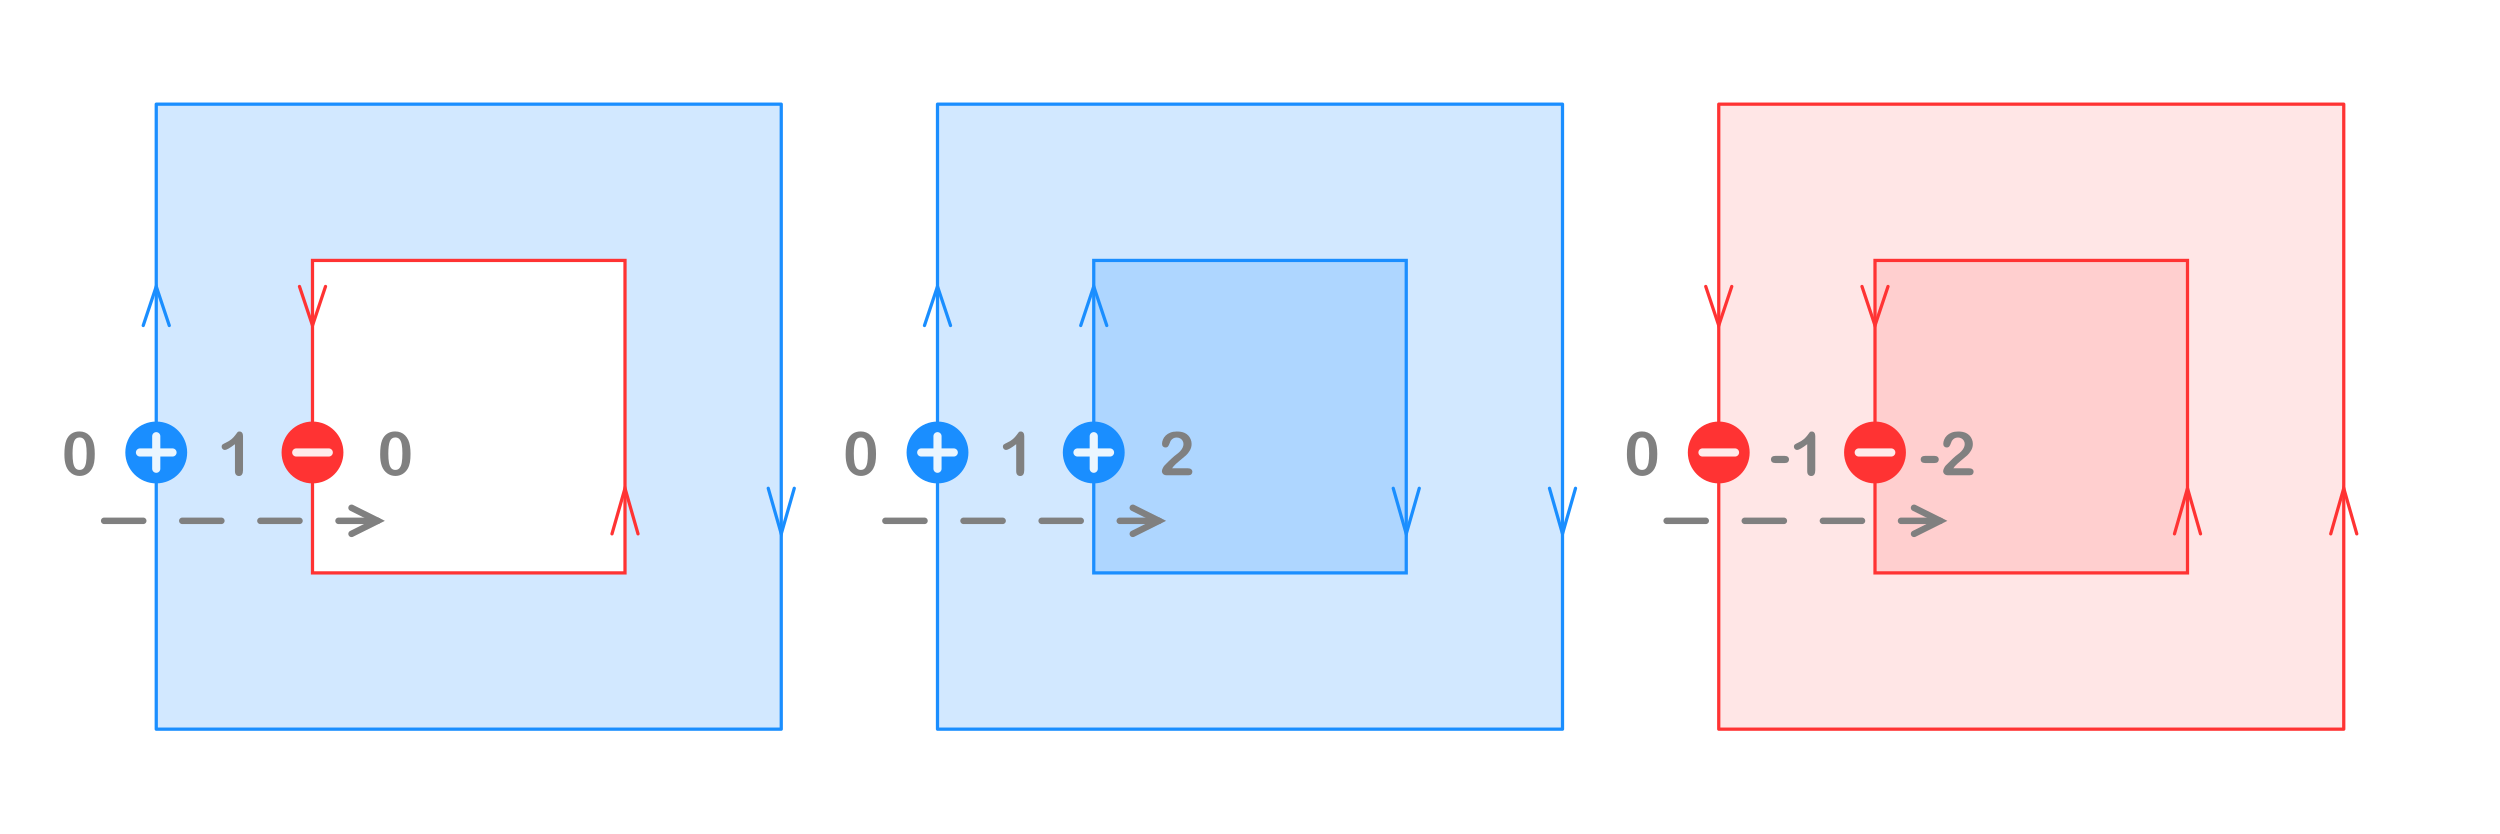
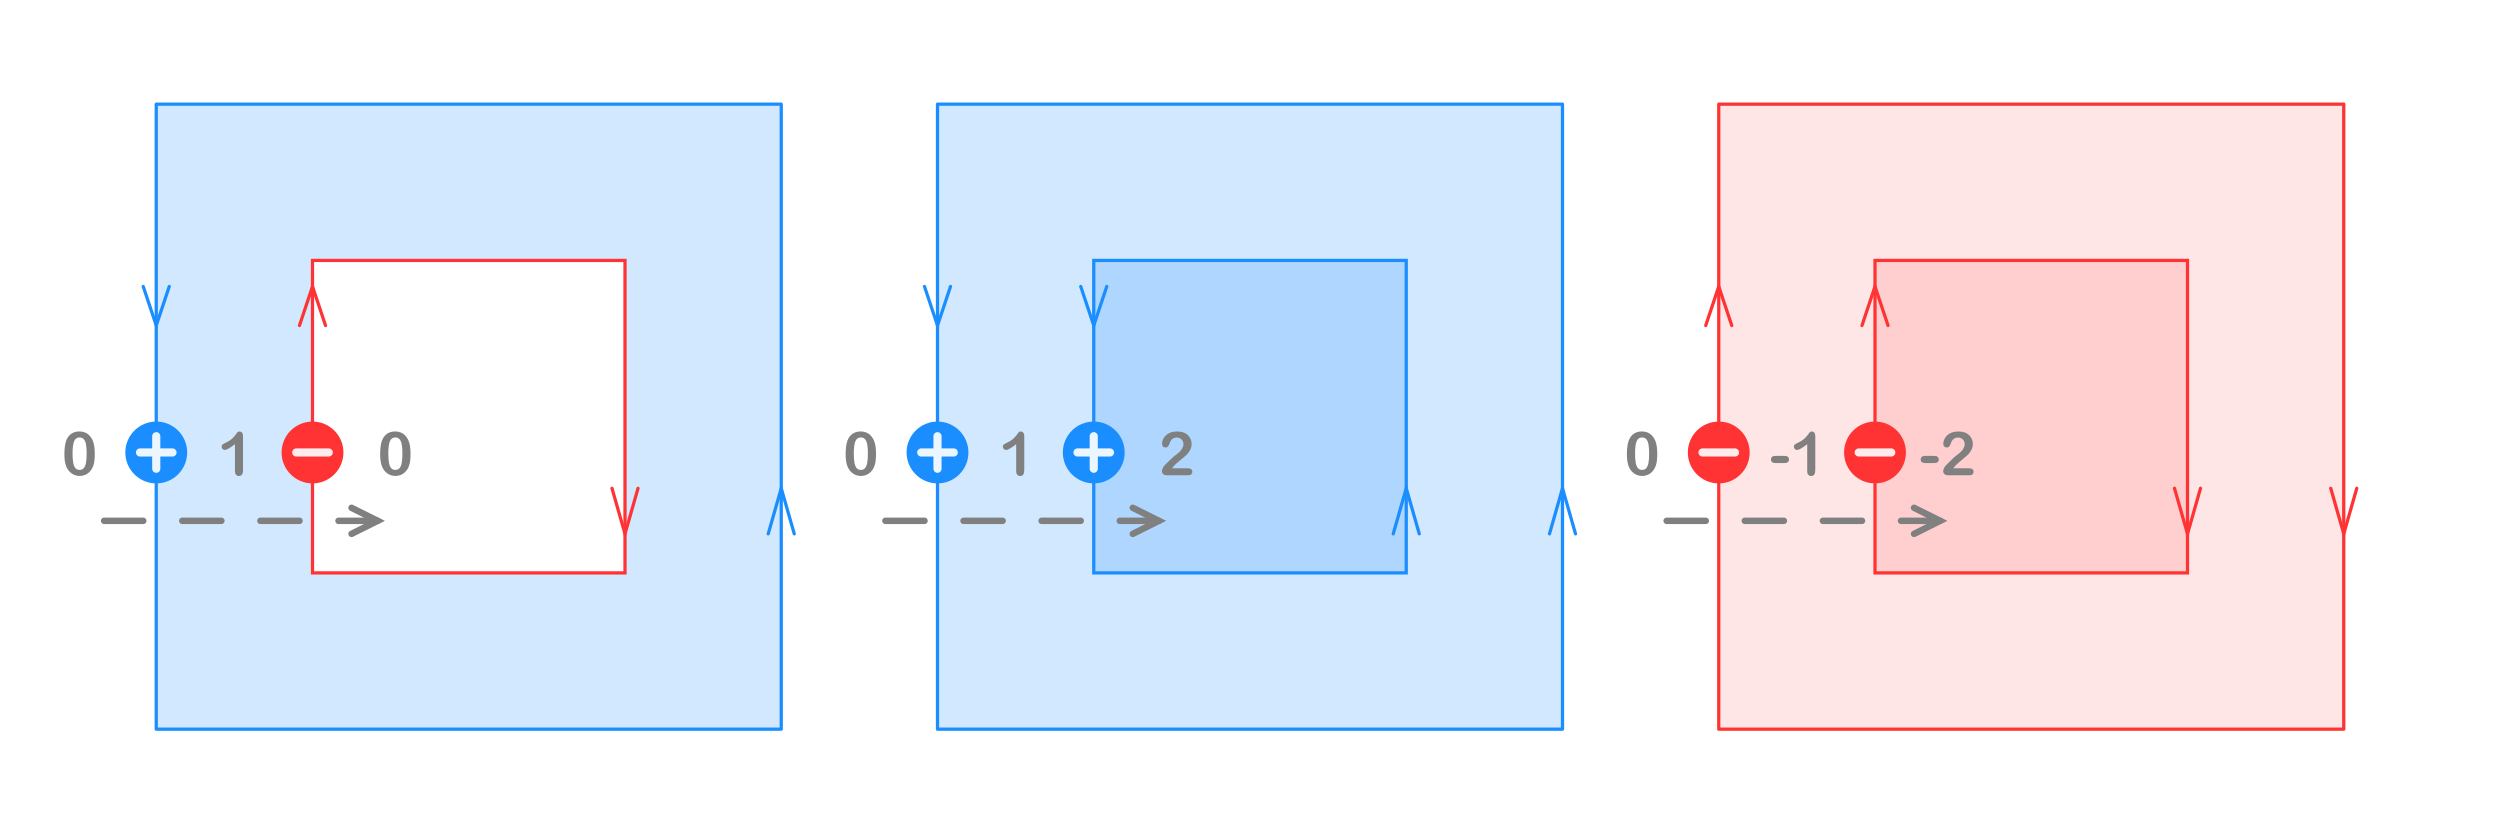
<svg xmlns="http://www.w3.org/2000/svg" width="1536" height="512" viewBox="0 0 1536 512" version="1.1" id="svg5">
  <defs id="defs2" />
  <g id="layer1">
    <path id="path10" style="fill:none;fill-opacity:0.2;stroke:#1a8eff;stroke-width:2;stroke-linecap:round;stroke-linejoin:round;stroke-miterlimit:16;stroke-dasharray:none;stroke-opacity:1;paint-order:fill markers stroke" d="M 576,64 V 448 H 960 V 64 Z" />
    <rect style="fill:#1e8cff;fill-opacity:0.2;stroke:#1a8eff;stroke-width:2;stroke-linecap:round;stroke-miterlimit:16;stroke-dasharray:none;stroke-opacity:1" id="rect13" width="192" height="192" x="672" y="160" />
    <path id="rect3" style="fill:#1e8cff;fill-opacity:0.2;stroke:none;stroke-width:4;stroke-linecap:round;stroke-linejoin:round;stroke-miterlimit:16;stroke-dasharray:none;stroke-opacity:1;paint-order:fill markers stroke" d="M 576,64 V 448 H 960 V 64 Z" />
    <path id="path29" style="fill:#ff0000;fill-opacity:0.098;stroke:none;stroke-width:4;stroke-linecap:round;stroke-linejoin:round;stroke-miterlimit:16;stroke-dasharray:none;stroke-opacity:1;paint-order:fill markers stroke" d="m 1056,64 v 384 h 384 V 64 Z" />
    <rect style="fill:#ff0000;fill-opacity:0.098;stroke:#ff3333;stroke-width:2;stroke-linecap:round;stroke-miterlimit:16;stroke-dasharray:none;stroke-opacity:1" id="rect33" width="192" height="192" x="1152" y="160" />
    <path id="rect2" style="fill:#1e8cff;stroke:none;stroke-width:2;stroke-linecap:round;stroke-linejoin:round;stroke-miterlimit:16;stroke-dasharray:none;stroke-opacity:1;paint-order:fill markers stroke;fill-opacity:0.2" d="M 96,64 V 448 H 480 V 64 Z m 96,96 H 384 V 352 H 192 Z" />
-     <path style="fill:none;fill-opacity:0.056;stroke:#1a8eff;stroke-width:2;stroke-linecap:round;stroke-linejoin:miter;stroke-dasharray:none;stroke-opacity:1;paint-order:fill markers stroke" d="m 104,200 -8,-24 -8,24" id="path7" />
+     <path style="fill:none;fill-opacity:0.056;stroke:#1a8eff;stroke-width:2;stroke-linecap:round;stroke-linejoin:miter;stroke-dasharray:none;stroke-opacity:1;paint-order:fill markers stroke" d="m 104,176 -8,24 -8,-24" id="path7" />
    <circle style="fill:#1a8eff;fill-opacity:1;stroke:#1a8eff;stroke-width:6;stroke-linecap:round;stroke-linejoin:round;stroke-miterlimit:16;stroke-dasharray:none;stroke-dashoffset:0;stroke-opacity:1;paint-order:fill markers stroke" id="path25" cx="96" cy="278" r="16" />
-     <path style="fill:none;fill-opacity:0.056;stroke:#ff3333;stroke-width:2;stroke-linecap:round;stroke-linejoin:miter;stroke-dasharray:none;stroke-opacity:1;paint-order:fill markers stroke" d="m 392,328 -8,-28 -8,28" id="path6" />
+     <path style="fill:none;fill-opacity:0.056;stroke:#ff3333;stroke-width:2;stroke-linecap:round;stroke-linejoin:miter;stroke-dasharray:none;stroke-opacity:1;paint-order:fill markers stroke" d="m 392,300 -8,28 -8,-28" id="path6" />
    <path id="path1" style="fill:none;fill-opacity:0.2;stroke:#1a8eff;stroke-width:2;stroke-linecap:round;stroke-linejoin:round;stroke-miterlimit:16;stroke-dasharray:none;stroke-opacity:1;paint-order:fill markers stroke" d="M 96,64 V 448 H 480 V 64 Z" />
    <g id="g1" style="fill:#1a8eff;fill-opacity:1;stroke:#ebf6ff;stroke-width:5;stroke-dasharray:none;stroke-opacity:1" transform="translate(0,-10)">
      <path style="fill:#1a8eff;fill-opacity:1;stroke:#ebf6ff;stroke-width:5;stroke-linecap:round;stroke-linejoin:miter;stroke-dasharray:none;stroke-opacity:1" d="m 96,278 v 20" id="path26" />
      <path style="fill:#1a8eff;fill-opacity:1;stroke:#ebf6ff;stroke-width:5;stroke-linecap:round;stroke-linejoin:miter;stroke-dasharray:none;stroke-opacity:1" d="m 86,288 h 20" id="path27" />
    </g>
    <rect style="fill:none;fill-opacity:1;stroke:#ff3333;stroke-width:2;stroke-linecap:round;stroke-miterlimit:16;stroke-dasharray:none;stroke-opacity:1" id="rect1" width="192" height="192" x="192" y="160" />
-     <path style="fill:none;fill-opacity:0.056;stroke:#ff3333;stroke-width:2;stroke-linecap:round;stroke-linejoin:miter;stroke-dasharray:none;stroke-opacity:1;paint-order:fill markers stroke" d="m 200,176 -8,24 -8,-24" id="path2" />
+     <path style="fill:none;fill-opacity:0.056;stroke:#ff3333;stroke-width:2;stroke-linecap:round;stroke-linejoin:miter;stroke-dasharray:none;stroke-opacity:1;paint-order:fill markers stroke" d="m 200,200 -8,-24 -8,24" id="path2" />
    <g id="g5" transform="translate(96,-10)" style="fill:#ff3333;fill-opacity:1;stroke:#ff3333;stroke-opacity:1">
      <circle style="fill:#ff3333;fill-opacity:1;stroke:#ff3333;stroke-width:6;stroke-linecap:round;stroke-linejoin:round;stroke-miterlimit:16;stroke-dasharray:none;stroke-dashoffset:0;stroke-opacity:1;paint-order:fill markers stroke" id="circle2" cx="96" cy="288" r="16" />
      <g id="g4" style="fill:#ff3333;fill-opacity:1;stroke:#ff3333;stroke-width:5;stroke-dasharray:none;stroke-opacity:1">
        <path style="fill:#ff3333;fill-opacity:1;stroke:#ffebeb;stroke-width:5;stroke-linecap:round;stroke-linejoin:miter;stroke-dasharray:none;stroke-opacity:1" d="m 86,288 h 20" id="path4" />
      </g>
    </g>
    <path style="font-size:37.333px;line-height:1.25;font-family:'Arial Rounded MT Bold';-inkscape-font-specification:'Arial Rounded MT Bold, ';word-spacing:0px;direction:rtl;fill:#808080" d="m 58.232,278.893 q 0,2.99 -0.365,5.141 -0.365,2.151 -1.349,3.901 -1.24,2.151 -3.208,3.318 -1.969,1.167 -4.375,1.167 -2.771,0 -4.977,-1.568 -2.187,-1.568 -3.299,-4.339 -0.565,-1.513 -0.839,-3.336 -0.255,-1.841 -0.255,-3.974 0,-2.753 0.292,-4.958 0.292,-2.206 0.911,-3.792 1.076,-2.625 3.117,-3.992 2.06,-1.385 4.904,-1.385 1.878,0 3.409,0.62 1.531,0.602 2.68,1.786 1.167,1.167 1.969,2.898 1.385,3.008 1.385,8.513 z m -4.995,-0.365 q 0,-3.336 -0.401,-5.451 -0.401,-2.133 -1.349,-3.208 -0.948,-1.094 -2.625,-1.094 -2.406,0 -3.354,2.424 -0.93,2.424 -0.93,7.474 0,3.427 0.401,5.615 0.401,2.188 1.349,3.318 0.948,1.112 2.57,1.112 1.677,0 2.625,-1.167 0.948,-1.167 1.331,-3.336 0.383,-2.169 0.383,-5.687 z" id="text2" aria-label="0" />
    <path style="font-size:37.333px;line-height:1.25;font-family:'Arial Rounded MT Bold';-inkscape-font-specification:'Arial Rounded MT Bold, ';word-spacing:0px;direction:rtl;fill:#808080" d="m 144.352,289.503 v -16.589 q -4.63,3.555 -6.234,3.555 -0.766,0 -1.367,-0.602 -0.583,-0.62 -0.583,-1.422 0,-0.93 0.583,-1.367 0.583,-0.438 2.06,-1.13 2.206,-1.039 3.518,-2.187 1.331,-1.148 2.352,-2.57 1.021,-1.422 1.331,-1.75 0.31,-0.328 1.167,-0.328 0.966,0 1.549,0.747 0.583,0.747 0.583,2.06 v 20.872 q 0,3.664 -2.497,3.664 -1.112,0 -1.786,-0.747 -0.674,-0.747 -0.674,-2.206 z" id="text3" aria-label="1" />
    <path style="font-size:37.333px;line-height:1.25;font-family:'Arial Rounded MT Bold';-inkscape-font-specification:'Arial Rounded MT Bold, ';word-spacing:0px;direction:rtl;fill:#808080" d="m 252.232,278.893 q 0,2.99 -0.365,5.141 -0.365,2.151 -1.349,3.901 -1.24,2.151 -3.208,3.318 -1.969,1.167 -4.375,1.167 -2.771,0 -4.977,-1.568 -2.188,-1.568 -3.299,-4.339 -0.565,-1.513 -0.839,-3.336 -0.255,-1.841 -0.255,-3.974 0,-2.753 0.292,-4.958 0.292,-2.206 0.911,-3.792 1.076,-2.625 3.117,-3.992 2.06,-1.385 4.904,-1.385 1.878,0 3.409,0.62 1.531,0.602 2.68,1.786 1.167,1.167 1.969,2.898 1.385,3.008 1.385,8.513 z m -4.995,-0.365 q 0,-3.336 -0.401,-5.451 -0.401,-2.133 -1.349,-3.208 -0.948,-1.094 -2.625,-1.094 -2.406,0 -3.354,2.424 -0.93,2.424 -0.93,7.474 0,3.427 0.401,5.615 0.401,2.188 1.349,3.318 0.948,1.112 2.57,1.112 1.677,0 2.625,-1.167 0.948,-1.167 1.331,-3.336 0.383,-2.169 0.383,-5.687 z" id="text4" aria-label="0" />
    <g id="g6" style="stroke:#808080">
      <path style="fill:#d3d3d3;stroke:#808080;stroke-width:4;stroke-linecap:round;stroke-linejoin:miter;stroke-dasharray:24, 24;stroke-dashoffset:0;stroke-opacity:1" d="M 232,320 H 56" id="path11" />
      <path style="fill:none;stroke:#808080;stroke-width:4;stroke-linecap:round;stroke-linejoin:miter;stroke-opacity:1;stroke-dasharray:none" d="m 216,312 16,8 -16,8" id="path5" />
    </g>
-     <path style="fill:none;fill-opacity:0.056;stroke:#1a8eff;stroke-width:2;stroke-linecap:round;stroke-linejoin:miter;stroke-dasharray:none;stroke-opacity:1;paint-order:fill markers stroke" d="m 488,300 -8,28 -8,-28" id="path8" />
-     <path style="fill:none;fill-opacity:0.056;stroke:#1a8eff;stroke-width:2;stroke-linecap:round;stroke-linejoin:miter;stroke-dasharray:none;stroke-opacity:1;paint-order:fill markers stroke" d="m 584,200 -8,-24 -8,24" id="path9" />
-     <path style="fill:none;fill-opacity:0.056;stroke:#1a8eff;stroke-width:2;stroke-linecap:round;stroke-linejoin:miter;stroke-dasharray:none;stroke-opacity:1;paint-order:fill markers stroke" d="m 968,300 -8,28 -8,-28" id="path12" />
-     <path style="fill:none;fill-opacity:0.056;stroke:#1a8eff;stroke-width:2;stroke-linecap:round;stroke-linejoin:miter;stroke-dasharray:none;stroke-opacity:1;paint-order:fill markers stroke" d="m 872,300 -8,28 -8,-28" id="path13" />
-     <path style="fill:none;fill-opacity:0.056;stroke:#1a8eff;stroke-width:2;stroke-linecap:round;stroke-linejoin:miter;stroke-dasharray:none;stroke-opacity:1;paint-order:fill markers stroke" d="m 680,200 -8,-24 -8,24" id="path14" />
+     <path style="fill:none;fill-opacity:0.056;stroke:#1a8eff;stroke-width:2;stroke-linecap:round;stroke-linejoin:miter;stroke-dasharray:none;stroke-opacity:1;paint-order:fill markers stroke" d="m 488,328 -8,-28 -8,28" id="path8" />
+     <path style="fill:none;fill-opacity:0.056;stroke:#1a8eff;stroke-width:2;stroke-linecap:round;stroke-linejoin:miter;stroke-dasharray:none;stroke-opacity:1;paint-order:fill markers stroke" d="m 584,176 -8,24 -8,-24" id="path9" />
+     <path style="fill:none;fill-opacity:0.056;stroke:#1a8eff;stroke-width:2;stroke-linecap:round;stroke-linejoin:miter;stroke-dasharray:none;stroke-opacity:1;paint-order:fill markers stroke" d="m 968,328 -8,-28 -8,28" id="path12" />
+     <path style="fill:none;fill-opacity:0.056;stroke:#1a8eff;stroke-width:2;stroke-linecap:round;stroke-linejoin:miter;stroke-dasharray:none;stroke-opacity:1;paint-order:fill markers stroke" d="m 872,328 -8,-28 -8,28" id="path13" />
+     <path style="fill:none;fill-opacity:0.056;stroke:#1a8eff;stroke-width:2;stroke-linecap:round;stroke-linejoin:miter;stroke-dasharray:none;stroke-opacity:1;paint-order:fill markers stroke" d="m 680,176 -8,24 -8,-24" id="path14" />
    <g id="g24">
      <circle style="fill:#1a8eff;fill-opacity:1;stroke:#1a8eff;stroke-width:6;stroke-linecap:round;stroke-linejoin:round;stroke-miterlimit:16;stroke-dasharray:none;stroke-dashoffset:0;stroke-opacity:1;paint-order:fill markers stroke" id="circle14" cx="576" cy="278" r="16" />
      <g id="g16" style="fill:#1a8eff;fill-opacity:1;stroke:#ebf6ff;stroke-width:5;stroke-dasharray:none;stroke-opacity:1" transform="translate(480,-10)">
        <path style="fill:#1a8eff;fill-opacity:1;stroke:#ebf6ff;stroke-width:5;stroke-linecap:round;stroke-linejoin:miter;stroke-dasharray:none;stroke-opacity:1" d="m 96,278 v 20" id="path15" />
        <path style="fill:#1a8eff;fill-opacity:1;stroke:#ebf6ff;stroke-width:5;stroke-linecap:round;stroke-linejoin:miter;stroke-dasharray:none;stroke-opacity:1" d="m 86,288 h 20" id="path16" />
      </g>
    </g>
    <path style="font-size:37.333px;line-height:1.25;font-family:'Arial Rounded MT Bold';-inkscape-font-specification:'Arial Rounded MT Bold, ';word-spacing:0px;direction:rtl;fill:#808080" d="m 538.232,278.893 q 0,2.99 -0.365,5.141 -0.365,2.151 -1.349,3.901 -1.24,2.151 -3.208,3.318 -1.969,1.167 -4.375,1.167 -2.771,0 -4.977,-1.568 -2.188,-1.568 -3.299,-4.339 -0.565,-1.513 -0.839,-3.336 -0.255,-1.841 -0.255,-3.974 0,-2.753 0.292,-4.958 0.292,-2.206 0.911,-3.792 1.076,-2.625 3.117,-3.992 2.06,-1.385 4.904,-1.385 1.878,0 3.409,0.62 1.531,0.602 2.68,1.786 1.167,1.167 1.969,2.898 1.385,3.008 1.385,8.513 z m -4.995,-0.365 q 0,-3.336 -0.401,-5.451 -0.401,-2.133 -1.349,-3.208 -0.948,-1.094 -2.625,-1.094 -2.406,0 -3.354,2.424 -0.93,2.424 -0.93,7.474 0,3.427 0.401,5.615 0.401,2.188 1.349,3.318 0.948,1.112 2.57,1.112 1.677,0 2.625,-1.167 0.948,-1.167 1.331,-3.336 0.383,-2.169 0.383,-5.687 z" id="text18" aria-label="0" />
    <path style="font-size:37.333px;line-height:1.25;font-family:'Arial Rounded MT Bold';-inkscape-font-specification:'Arial Rounded MT Bold, ';word-spacing:0px;direction:rtl;fill:#808080" d="m 624.352,289.503 v -16.589 q -4.63,3.555 -6.234,3.555 -0.766,0 -1.367,-0.602 -0.583,-0.62 -0.583,-1.422 0,-0.93 0.583,-1.367 0.583,-0.438 2.06,-1.13 2.206,-1.039 3.518,-2.187 1.331,-1.148 2.352,-2.57 1.021,-1.422 1.331,-1.75 0.31,-0.328 1.167,-0.328 0.966,0 1.549,0.747 0.583,0.747 0.583,2.06 v 20.872 q 0,3.664 -2.497,3.664 -1.112,0 -1.786,-0.747 -0.674,-0.747 -0.674,-2.206 z" id="text19" aria-label="1" />
    <path style="font-size:37.333px;line-height:1.25;font-family:'Arial Rounded MT Bold';-inkscape-font-specification:'Arial Rounded MT Bold, ';word-spacing:0px;direction:rtl;fill:#808080" d="m 720.146,287.698 h 9.516 q 1.422,0 2.169,0.583 0.747,0.583 0.747,1.586 0,0.893 -0.602,1.513 Q 731.393,292 730.19,292 h -13.417 q -1.367,0 -2.133,-0.747 -0.766,-0.766 -0.766,-1.786 0,-0.656 0.492,-1.732 0.492,-1.094 1.076,-1.714 2.424,-2.516 4.375,-4.302 1.951,-1.805 2.789,-2.37 1.495,-1.057 2.479,-2.115 1.003,-1.076 1.513,-2.188 0.529,-1.13 0.529,-2.206 0,-1.167 -0.565,-2.078 -0.547,-0.93 -1.513,-1.44 -0.948,-0.51 -2.078,-0.51 -2.388,0 -3.755,2.096 -0.182,0.273 -0.62,1.495 -0.419,1.221 -0.966,1.878 -0.529,0.656 -1.568,0.656 -0.911,0 -1.513,-0.602 -0.602,-0.602 -0.602,-1.641 0,-1.258 0.565,-2.625 0.565,-1.367 1.677,-2.479 1.13,-1.112 2.844,-1.786 1.732,-0.693 4.047,-0.693 2.789,0 4.758,0.875 1.276,0.583 2.242,1.604 0.966,1.021 1.495,2.37 0.547,1.331 0.547,2.771 0,2.26 -1.13,4.12 -1.112,1.841 -2.279,2.898 -1.167,1.039 -3.919,3.281 -2.734,2.242 -3.755,3.482 -0.438,0.492 -0.893,1.185 z" id="text20" aria-label="2" />
    <g id="g23" style="stroke:#808080" transform="translate(480)">
      <path style="fill:#d3d3d3;stroke:#808080;stroke-width:4;stroke-linecap:round;stroke-linejoin:miter;stroke-dasharray:24, 24;stroke-dashoffset:0;stroke-opacity:1" d="M 232,320 H 56" id="path22" />
      <path style="fill:none;stroke:#808080;stroke-width:4;stroke-linecap:round;stroke-linejoin:miter;stroke-dasharray:none;stroke-opacity:1" d="m 216,312 16,8 -16,8" id="path23" />
    </g>
    <g id="g29" transform="translate(96)">
      <circle style="fill:#1a8eff;fill-opacity:1;stroke:#1a8eff;stroke-width:6;stroke-linecap:round;stroke-linejoin:round;stroke-miterlimit:16;stroke-dasharray:none;stroke-dashoffset:0;stroke-opacity:1;paint-order:fill markers stroke" id="circle24" cx="576" cy="278" r="16" />
      <g id="g28" style="fill:#1a8eff;fill-opacity:1;stroke:#ebf6ff;stroke-width:5;stroke-dasharray:none;stroke-opacity:1" transform="translate(480,-10)">
        <path style="fill:#1a8eff;fill-opacity:1;stroke:#ebf6ff;stroke-width:5;stroke-linecap:round;stroke-linejoin:miter;stroke-dasharray:none;stroke-opacity:1" d="m 96,278 v 20" id="path24" />
        <path style="fill:#1a8eff;fill-opacity:1;stroke:#ebf6ff;stroke-width:5;stroke-linecap:round;stroke-linejoin:miter;stroke-dasharray:none;stroke-opacity:1" d="m 86,288 h 20" id="path28" />
      </g>
    </g>
-     <path style="fill:none;fill-opacity:0.056;stroke:#ff3333;stroke-width:2;stroke-linecap:round;stroke-linejoin:miter;stroke-dasharray:none;stroke-opacity:1;paint-order:fill markers stroke" d="m 1064,176 -8,24 -8,-24" id="path30" />
+     <path style="fill:none;fill-opacity:0.056;stroke:#ff3333;stroke-width:2;stroke-linecap:round;stroke-linejoin:miter;stroke-dasharray:none;stroke-opacity:1;paint-order:fill markers stroke" d="m 1064,200 -8,-24 -8,24" id="path30" />
    <path id="path31" style="fill:none;fill-opacity:0.2;stroke:#ff3333;stroke-width:2;stroke-linecap:round;stroke-linejoin:round;stroke-miterlimit:16;stroke-dasharray:none;stroke-opacity:1;paint-order:fill markers stroke" d="m 1056,64 v 384 h 384 V 64 Z" />
-     <path style="fill:none;fill-opacity:0.056;stroke:#ff3333;stroke-width:2;stroke-linecap:round;stroke-linejoin:miter;stroke-dasharray:none;stroke-opacity:1;paint-order:fill markers stroke" d="m 1448,328 -8,-28 -8,28" id="path32" />
-     <path style="fill:none;fill-opacity:0.056;stroke:#ff3333;stroke-width:2;stroke-linecap:round;stroke-linejoin:miter;stroke-dasharray:none;stroke-opacity:1;paint-order:fill markers stroke" d="m 1352,328 -8,-28 -8,28" id="path33" />
-     <path style="fill:none;fill-opacity:0.056;stroke:#ff3333;stroke-width:2;stroke-linecap:round;stroke-linejoin:miter;stroke-dasharray:none;stroke-opacity:1;paint-order:fill markers stroke" d="m 1160,176 -8,24 -8,-24" id="path34" />
+     <path style="fill:none;fill-opacity:0.056;stroke:#ff3333;stroke-width:2;stroke-linecap:round;stroke-linejoin:miter;stroke-dasharray:none;stroke-opacity:1;paint-order:fill markers stroke" d="m 1448,300 -8,28 -8,-28" id="path32" />
+     <path style="fill:none;fill-opacity:0.056;stroke:#ff3333;stroke-width:2;stroke-linecap:round;stroke-linejoin:miter;stroke-dasharray:none;stroke-opacity:1;paint-order:fill markers stroke" d="m 1352,300 -8,28 -8,-28" id="path33" />
+     <path style="fill:none;fill-opacity:0.056;stroke:#ff3333;stroke-width:2;stroke-linecap:round;stroke-linejoin:miter;stroke-dasharray:none;stroke-opacity:1;paint-order:fill markers stroke" d="m 1160,200 -8,-24 -8,24" id="path34" />
    <path style="font-size:37.333px;line-height:1.25;font-family:'Arial Rounded MT Bold';-inkscape-font-specification:'Arial Rounded MT Bold, ';word-spacing:0px;direction:rtl;fill:#808080" d="m 1018.232,278.893 q 0,2.99 -0.365,5.141 -0.365,2.151 -1.349,3.901 -1.24,2.151 -3.208,3.318 -1.969,1.167 -4.375,1.167 -2.771,0 -4.977,-1.568 -2.188,-1.568 -3.299,-4.339 -0.565,-1.513 -0.839,-3.336 -0.255,-1.841 -0.255,-3.974 0,-2.753 0.292,-4.958 0.292,-2.206 0.911,-3.792 1.076,-2.625 3.117,-3.992 2.06,-1.385 4.904,-1.385 1.878,0 3.409,0.62 1.531,0.602 2.68,1.786 1.167,1.167 1.969,2.898 1.385,3.008 1.385,8.513 z m -4.995,-0.365 q 0,-3.336 -0.401,-5.451 -0.401,-2.133 -1.349,-3.208 -0.948,-1.094 -2.625,-1.094 -2.406,0 -3.354,2.424 -0.93,2.424 -0.93,7.474 0,3.427 0.401,5.615 0.401,2.188 1.349,3.318 0.948,1.112 2.57,1.112 1.677,0 2.625,-1.167 0.948,-1.167 1.331,-3.336 0.383,-2.169 0.383,-5.687 z" id="text37" aria-label="0" />
    <path style="font-size:37.333px;line-height:1.25;font-family:'Arial Rounded MT Bold';-inkscape-font-specification:'Arial Rounded MT Bold, ';word-spacing:0px;direction:rtl;fill:#808080" d="m 1110.352,289.503 v -16.589 q -4.63,3.555 -6.234,3.555 -0.766,0 -1.367,-0.602 -0.583,-0.62 -0.583,-1.422 0,-0.93 0.583,-1.367 0.583,-0.438 2.06,-1.13 2.206,-1.039 3.518,-2.187 1.331,-1.148 2.352,-2.57 1.021,-1.422 1.331,-1.75 0.31,-0.328 1.167,-0.328 0.966,0 1.55,0.747 0.583,0.747 0.583,2.06 v 20.872 q 0,3.664 -2.497,3.664 -1.112,0 -1.786,-0.747 -0.674,-0.747 -0.674,-2.206 z m -13.854,-5.013 h -5.76 q -1.312,0 -2.005,-0.602 -0.674,-0.62 -0.674,-1.586 0,-0.984 0.656,-1.586 0.674,-0.62 2.023,-0.62 h 5.76 q 1.349,0 2.005,0.62 0.674,0.602 0.674,1.586 0,0.966 -0.656,1.586 -0.656,0.602 -2.023,0.602 z" id="text38" aria-label="1-" />
    <path style="font-size:37.333px;line-height:1.25;font-family:'Arial Rounded MT Bold';-inkscape-font-specification:'Arial Rounded MT Bold, ';word-spacing:0px;direction:rtl;fill:#808080" d="m 1200.146,287.698 h 9.516 q 1.422,0 2.169,0.583 0.747,0.583 0.747,1.586 0,0.893 -0.602,1.513 Q 1211.393,292 1210.19,292 h -13.417 q -1.367,0 -2.133,-0.747 -0.766,-0.766 -0.766,-1.786 0,-0.656 0.492,-1.732 0.492,-1.094 1.075,-1.714 2.425,-2.516 4.375,-4.302 1.95,-1.805 2.789,-2.37 1.495,-1.057 2.479,-2.115 1.003,-1.076 1.513,-2.188 0.529,-1.13 0.529,-2.206 0,-1.167 -0.565,-2.078 -0.547,-0.93 -1.513,-1.44 -0.948,-0.51 -2.078,-0.51 -2.388,0 -3.755,2.096 -0.182,0.273 -0.62,1.495 -0.419,1.221 -0.966,1.878 -0.529,0.656 -1.568,0.656 -0.911,0 -1.513,-0.602 -0.602,-0.602 -0.602,-1.641 0,-1.258 0.565,-2.625 0.565,-1.367 1.677,-2.479 1.13,-1.112 2.844,-1.786 1.732,-0.693 4.047,-0.693 2.789,0 4.758,0.875 1.276,0.583 2.242,1.604 0.966,1.021 1.495,2.37 0.547,1.331 0.547,2.771 0,2.26 -1.13,4.12 -1.112,1.841 -2.279,2.898 -1.167,1.039 -3.919,3.281 -2.734,2.242 -3.755,3.482 -0.438,0.492 -0.893,1.185 z m -11.648,-3.208 h -5.76 q -1.312,0 -2.005,-0.602 -0.674,-0.62 -0.674,-1.586 0,-0.984 0.656,-1.586 0.674,-0.62 2.023,-0.62 h 5.76 q 1.349,0 2.005,0.62 0.674,0.602 0.674,1.586 0,0.966 -0.656,1.586 -0.656,0.602 -2.023,0.602 z" id="text39" aria-label="2-" />
    <g id="g40" style="stroke:#808080" transform="translate(960)">
      <path style="fill:#d3d3d3;stroke:#808080;stroke-width:4;stroke-linecap:round;stroke-linejoin:miter;stroke-dasharray:24, 24;stroke-dashoffset:0;stroke-opacity:1" d="M 232,320 H 56" id="path39" />
      <path style="fill:none;stroke:#808080;stroke-width:4;stroke-linecap:round;stroke-linejoin:miter;stroke-dasharray:none;stroke-opacity:1" d="m 216,312 16,8 -16,8" id="path40" />
    </g>
    <g id="g44" transform="translate(960,-10)" style="fill:#ff3333;fill-opacity:1;stroke:#ff3333;stroke-opacity:1">
      <circle style="fill:#ff3333;fill-opacity:1;stroke:#ff3333;stroke-width:6;stroke-linecap:round;stroke-linejoin:round;stroke-miterlimit:16;stroke-dasharray:none;stroke-dashoffset:0;stroke-opacity:1;paint-order:fill markers stroke" id="circle43" cx="96" cy="288" r="16" />
      <g id="g43" style="fill:#ff3333;fill-opacity:1;stroke:#ff3333;stroke-width:5;stroke-dasharray:none;stroke-opacity:1">
        <path style="fill:#ff3333;fill-opacity:1;stroke:#ffebeb;stroke-width:5;stroke-linecap:round;stroke-linejoin:miter;stroke-dasharray:none;stroke-opacity:1" d="m 86,288 h 20" id="path43" />
      </g>
    </g>
    <g id="g46" transform="translate(1056,-10)" style="fill:#ff3333;fill-opacity:1;stroke:#ff3333;stroke-opacity:1">
      <circle style="fill:#ff3333;fill-opacity:1;stroke:#ff3333;stroke-width:6;stroke-linecap:round;stroke-linejoin:round;stroke-miterlimit:16;stroke-dasharray:none;stroke-dashoffset:0;stroke-opacity:1;paint-order:fill markers stroke" id="circle44" cx="96" cy="288" r="16" />
      <g id="g45" style="fill:#ff3333;fill-opacity:1;stroke:#ff3333;stroke-width:5;stroke-dasharray:none;stroke-opacity:1">
        <path style="fill:#ff3333;fill-opacity:1;stroke:#ffebeb;stroke-width:5;stroke-linecap:round;stroke-linejoin:miter;stroke-dasharray:none;stroke-opacity:1" d="m 86,288 h 20" id="path44" />
      </g>
    </g>
  </g>
</svg>
